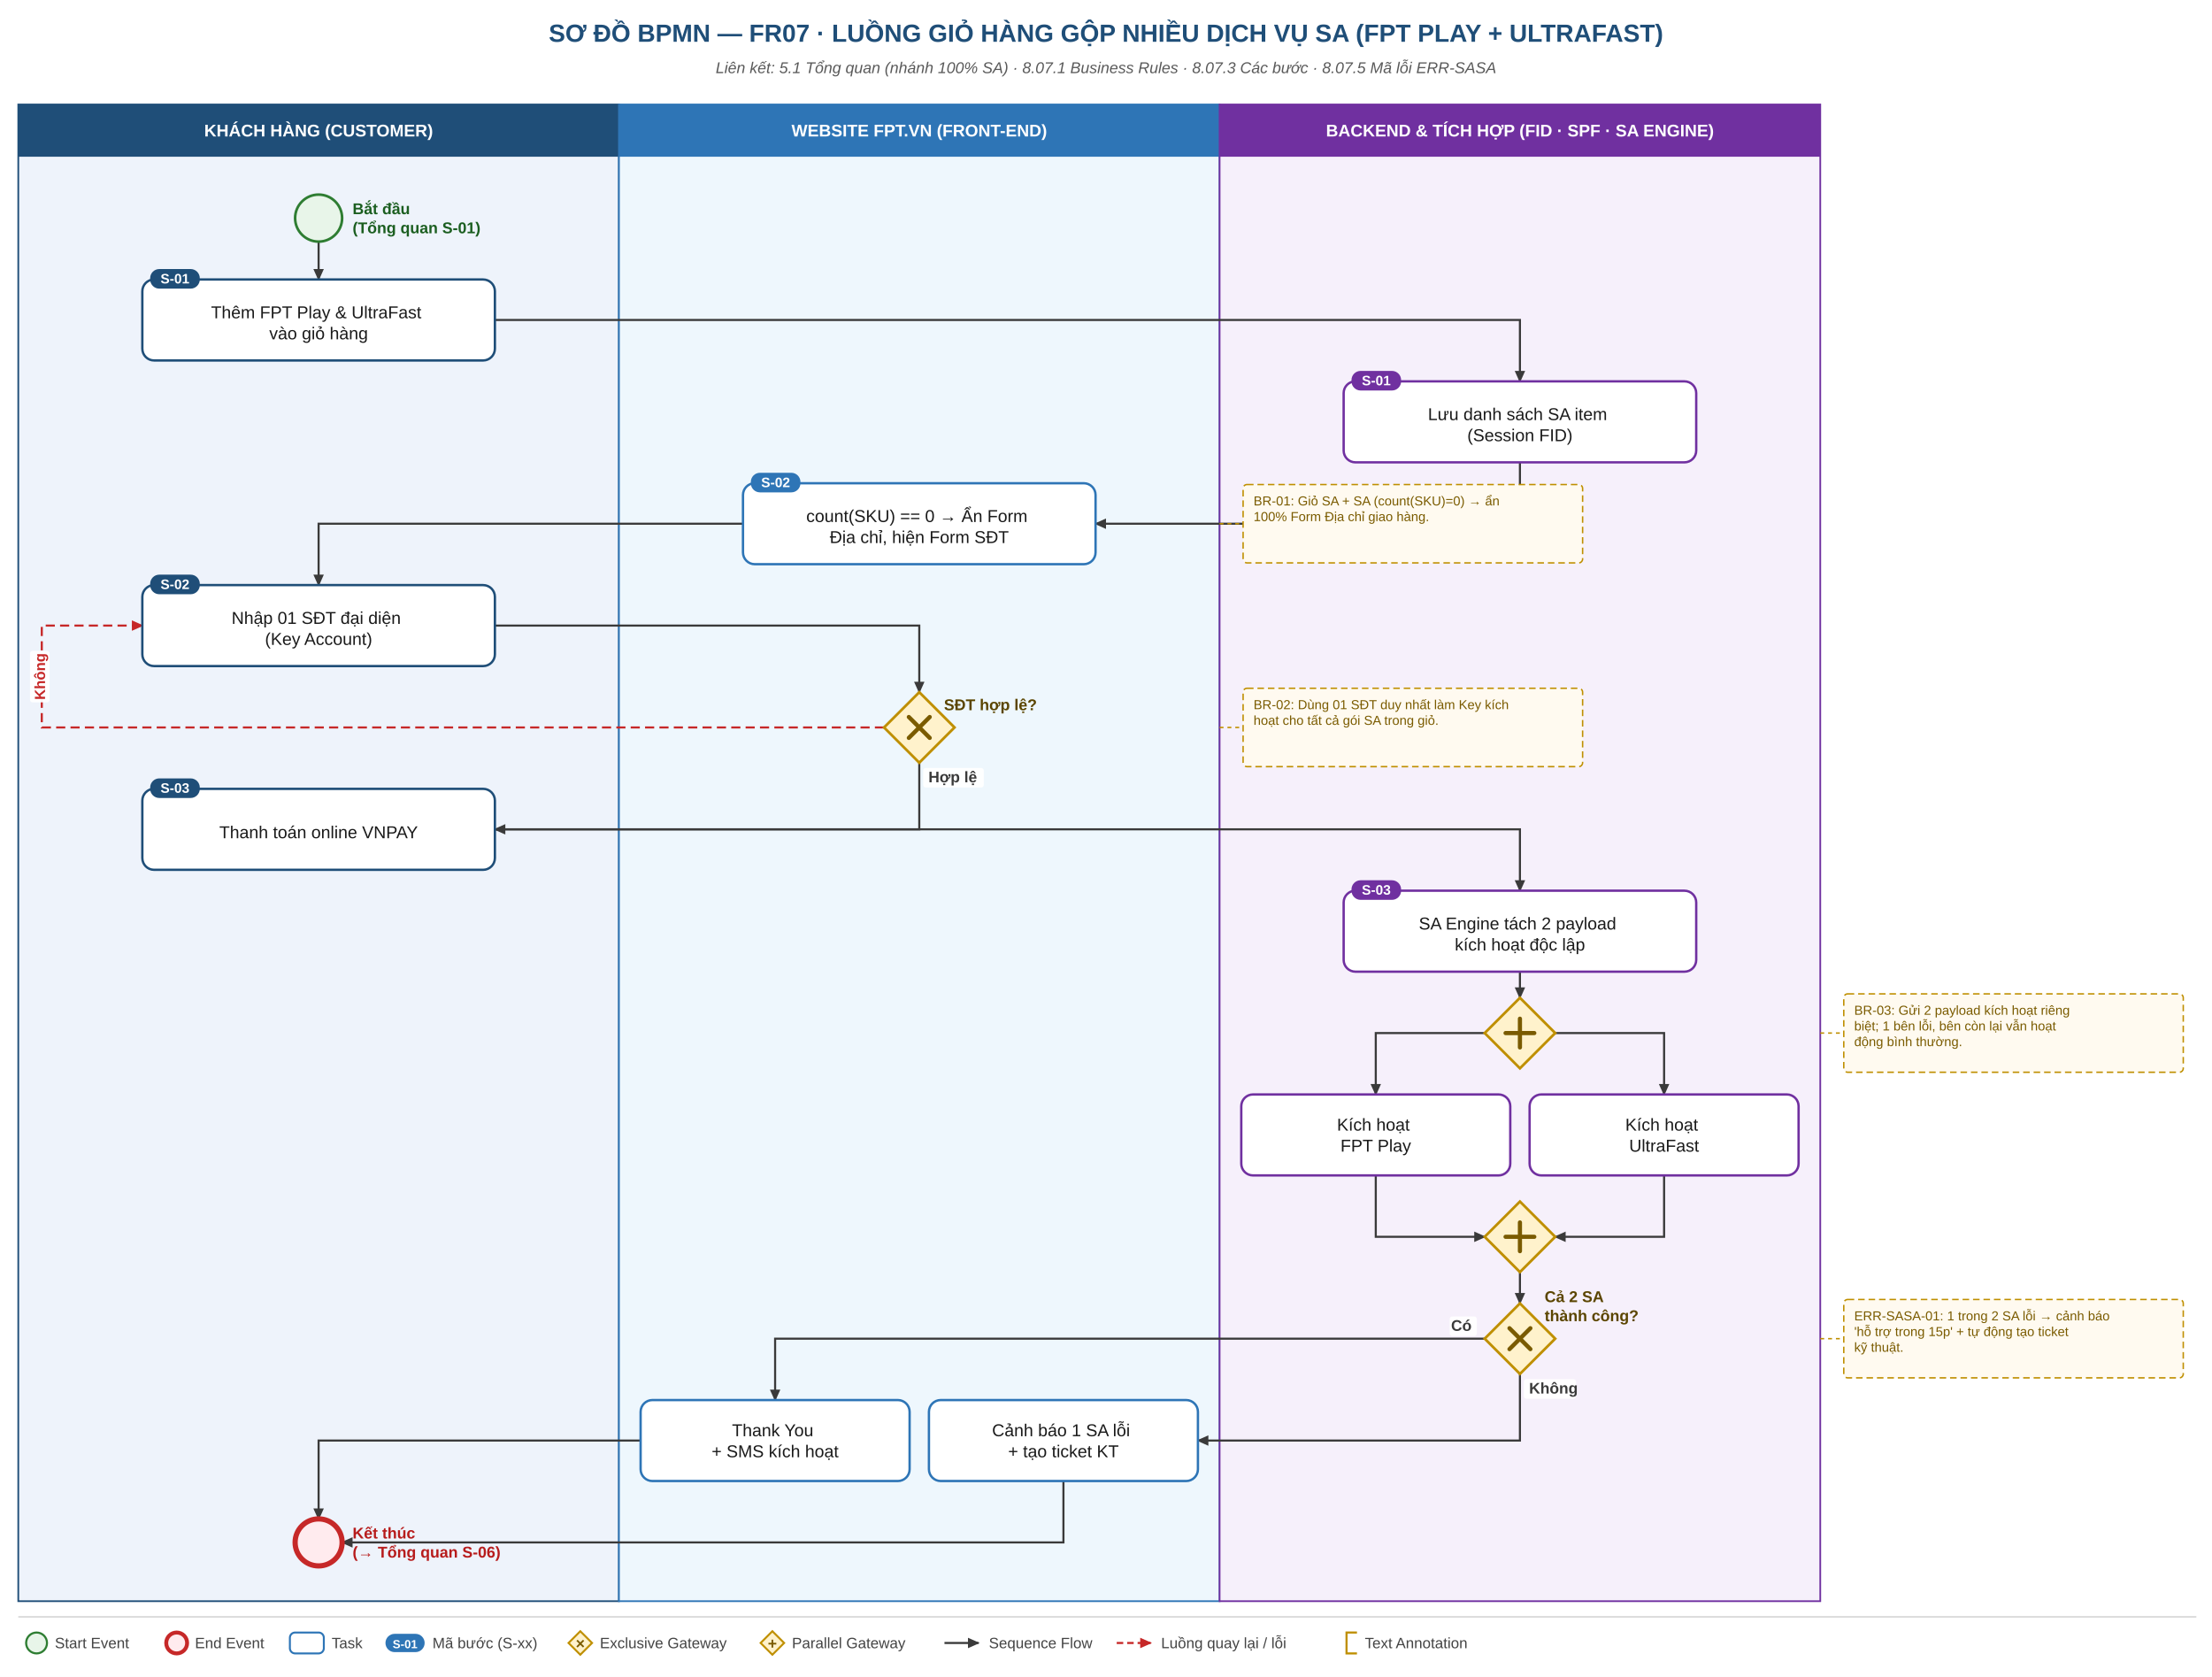
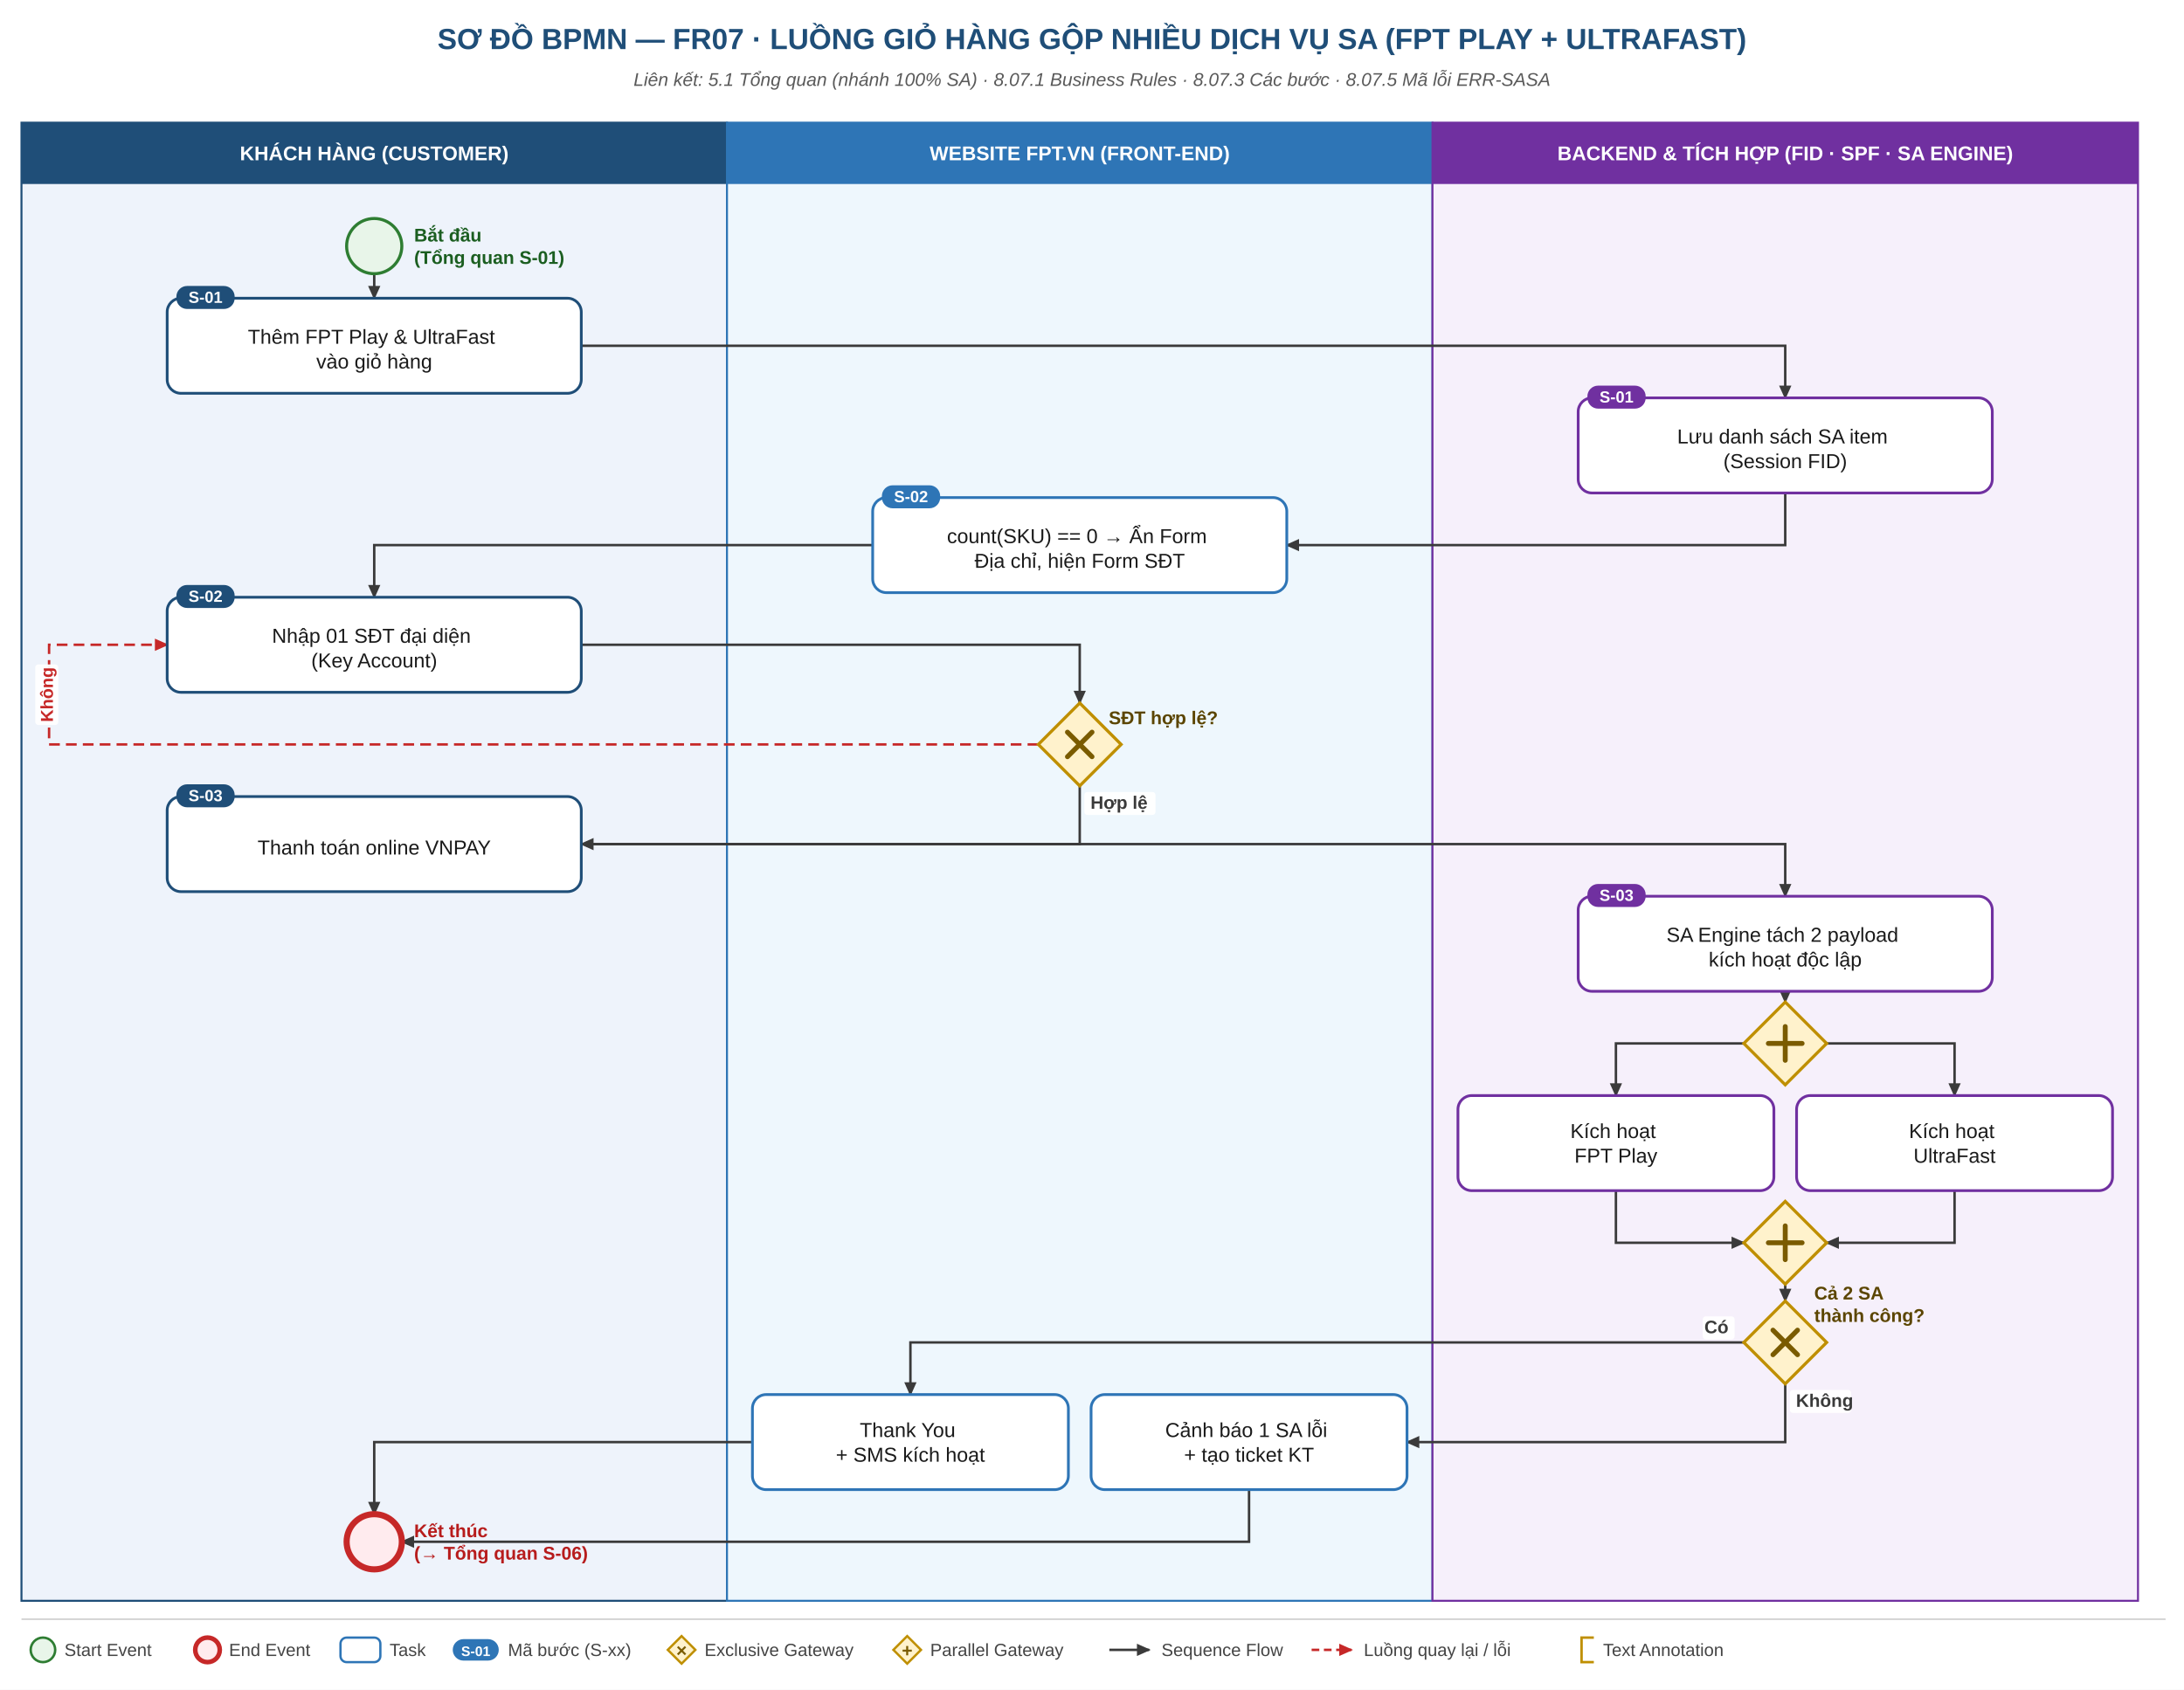
- <svg xmlns="http://www.w3.org/2000/svg" width="1694" height="1284" viewBox="0 0 1694 1284" font-family="Arial, Helvetica, sans-serif">
-   <rect width="1694" height="1284" fill="#ffffff" />
+ <svg xmlns="http://www.w3.org/2000/svg" width="1424" height="1102" viewBox="0 0 1424 1102" font-family="Arial, Helvetica, sans-serif">
+   <rect width="1424" height="1102" fill="#ffffff" />
  <defs>
    <marker id="a" markerWidth="10" markerHeight="10" refX="8" refY="4" orient="auto" markerUnits="userSpaceOnUse">
      <path d="M0,0 L9,4 L0,8 Z" fill="#3a3a3a" />
    </marker>
    <marker id="ar" markerWidth="10" markerHeight="10" refX="8" refY="4" orient="auto" markerUnits="userSpaceOnUse">
      <path d="M0,0 L9,4 L0,8 Z" fill="#c62828" />
    </marker>
  </defs>
-   <text x="847.0" y="32" font-size="19" font-weight="bold" fill="#1f4e78" text-anchor="middle">SƠ ĐỒ BPMN — FR07 · LUỒNG GIỎ HÀNG GỘP NHIỀU DỊCH VỤ SA (FPT PLAY + ULTRAFAST)</text>
-   <text x="847.0" y="56" font-size="12" fill="#595959" font-style="italic" text-anchor="middle">Liên kết: 5.1 Tổng quan (nhánh 100% SA) · 8.07.1 Business Rules · 8.07.3 Các bước · 8.07.5 Mã lỗi ERR-SASA</text>
-   <rect x="14" y="80" width="460" height="1146" fill="#eef3fb" stroke="#1f4e78" stroke-width="1.3" />
+   <text x="712.0" y="32" font-size="19" font-weight="bold" fill="#1f4e78" text-anchor="middle">SƠ ĐỒ BPMN — FR07 · LUỒNG GIỎ HÀNG GỘP NHIỀU DỊCH VỤ SA (FPT PLAY + ULTRAFAST)</text>
+   <text x="712.0" y="56" font-size="12" fill="#595959" font-style="italic" text-anchor="middle">Liên kết: 5.1 Tổng quan (nhánh 100% SA) · 8.07.1 Business Rules · 8.07.3 Các bước · 8.07.5 Mã lỗi ERR-SASA</text>
+   <rect x="14" y="80" width="460" height="964" fill="#eef3fb" stroke="#1f4e78" stroke-width="1.3" />
  <rect x="14" y="80" width="460" height="40" fill="#1f4e78" />
  <text x="244.0" y="104.5" font-size="13" font-weight="bold" fill="#fff" text-anchor="middle">KHÁCH HÀNG (CUSTOMER)</text>
-   <rect x="474" y="80" width="460" height="1146" fill="#eef7fd" stroke="#2e75b6" stroke-width="1.3" />
+   <rect x="474" y="80" width="460" height="964" fill="#eef7fd" stroke="#2e75b6" stroke-width="1.3" />
  <rect x="474" y="80" width="460" height="40" fill="#2e75b6" />
  <text x="704.0" y="104.5" font-size="13" font-weight="bold" fill="#fff" text-anchor="middle">WEBSITE FPT.VN (FRONT-END)</text>
-   <rect x="934" y="80" width="460" height="1146" fill="#f6f0fb" stroke="#7030a0" stroke-width="1.3" />
+   <rect x="934" y="80" width="460" height="964" fill="#f6f0fb" stroke="#7030a0" stroke-width="1.3" />
  <rect x="934" y="80" width="460" height="40" fill="#7030a0" />
  <text x="1164.0" y="104.5" font-size="13" font-weight="bold" fill="#fff" text-anchor="middle">BACKEND &amp; TÍCH HỢP (FID · SPF · SA ENGINE)</text>
-   <path d="M244.0,185.0 L244.0,214.0" fill="none" stroke="#3a3a3a" stroke-width="1.6" marker-end="url(#a)" />
-   <path d="M379.0,245.0 L1164.0,245.0 L1164.0,292.0" fill="none" stroke="#3a3a3a" stroke-width="1.6" marker-end="url(#a)" />
-   <path d="M1164.0,354.0 L1164.0,401.0 L839.0,401.0" fill="none" stroke="#3a3a3a" stroke-width="1.6" marker-end="url(#a)" />
-   <path d="M569.0,401.0 L244.0,401.0 L244.0,448.0" fill="none" stroke="#3a3a3a" stroke-width="1.6" marker-end="url(#a)" />
-   <path d="M379.0,479.0 L704.0,479.0 L704.0,530.0" fill="none" stroke="#3a3a3a" stroke-width="1.6" marker-end="url(#a)" />
-   <path d="M704.0,584.0 L704.0,635.0 L379.0,635.0" fill="none" stroke="#3a3a3a" stroke-width="1.6" marker-end="url(#a)" />
-   <path d="M677.0,557.0 L32.0,557.0 L32.0,479.0 L109.0,479.0" fill="none" stroke="#c62828" stroke-width="1.6" stroke-dasharray="7,4" marker-end="url(#ar)" />
-   <path d="M379.0,635.0 L1164.0,635.0 L1164.0,682.0" fill="none" stroke="#3a3a3a" stroke-width="1.6" marker-end="url(#a)" />
-   <path d="M1164.0,744.0 L1164.0,764.0" fill="none" stroke="#3a3a3a" stroke-width="1.6" marker-end="url(#a)" />
-   <path d="M1137.0,791.0 L1053.6,791.0 L1053.6,838.0" fill="none" stroke="#3a3a3a" stroke-width="1.6" marker-end="url(#a)" />
-   <path d="M1191.0,791.0 L1274.4,791.0 L1274.4,838.0" fill="none" stroke="#3a3a3a" stroke-width="1.6" marker-end="url(#a)" />
-   <path d="M1053.6,900.0 L1053.6,947.0 L1137.0,947.0" fill="none" stroke="#3a3a3a" stroke-width="1.6" marker-end="url(#a)" />
-   <path d="M1274.4,900.0 L1274.4,947.0 L1191.0,947.0" fill="none" stroke="#3a3a3a" stroke-width="1.6" marker-end="url(#a)" />
-   <path d="M1164.0,974.0 L1164.0,998.0" fill="none" stroke="#3a3a3a" stroke-width="1.6" marker-end="url(#a)" />
-   <path d="M1137.0,1025.0 L593.6,1025.0 L593.6,1072.0" fill="none" stroke="#3a3a3a" stroke-width="1.6" marker-end="url(#a)" />
-   <path d="M1164.0,1052.0 L1164.0,1103.0 L917.4,1103.0" fill="none" stroke="#3a3a3a" stroke-width="1.6" marker-end="url(#a)" />
-   <path d="M490.6,1103.0 L244.0,1103.0 L244.0,1163.0" fill="none" stroke="#3a3a3a" stroke-width="1.6" marker-end="url(#a)" />
-   <path d="M814.4,1134.0 L814.4,1181.0 L262.0,1181.0" fill="none" stroke="#3a3a3a" stroke-width="1.6" marker-end="url(#a)" />
-   <path d="M934,401.0 L952,401.0" stroke="#bf8f00" stroke-width="1.1" stroke-dasharray="3,3" />
-   <rect x="952" y="371.0" width="260" height="60" fill="#fffaf0" stroke="#bf8f00" stroke-width="1.1" stroke-dasharray="5,3" rx="3" />
-   <text x="960" y="387.0" font-size="10" fill="#7a5b00">BR-01: Giỏ SA + SA (count(SKU)=0) → ẩn</text>
-   <text x="960" y="399.0" font-size="10" fill="#7a5b00">100% Form Địa chỉ giao hàng.</text>
-   <path d="M934,557.0 L952,557.0" stroke="#bf8f00" stroke-width="1.1" stroke-dasharray="3,3" />
-   <rect x="952" y="527.0" width="260" height="60" fill="#fffaf0" stroke="#bf8f00" stroke-width="1.1" stroke-dasharray="5,3" rx="3" />
-   <text x="960" y="543.0" font-size="10" fill="#7a5b00">BR-02: Dùng 01 SĐT duy nhất làm Key kích</text>
-   <text x="960" y="555.0" font-size="10" fill="#7a5b00">hoạt cho tất cả gói SA trong giỏ.</text>
-   <path d="M1394,791.0 L1412,791.0" stroke="#bf8f00" stroke-width="1.1" stroke-dasharray="3,3" />
-   <rect x="1412" y="761.0" width="260" height="60" fill="#fffaf0" stroke="#bf8f00" stroke-width="1.1" stroke-dasharray="5,3" rx="3" />
-   <text x="1420" y="777.0" font-size="10" fill="#7a5b00">BR-03: Gửi 2 payload kích hoạt riêng</text>
-   <text x="1420" y="789.0" font-size="10" fill="#7a5b00">biệt; 1 bên lỗi, bên còn lại vẫn hoạt</text>
-   <text x="1420" y="801.0" font-size="10" fill="#7a5b00">động bình thường.</text>
-   <path d="M1394,1025.0 L1412,1025.0" stroke="#bf8f00" stroke-width="1.1" stroke-dasharray="3,3" />
-   <rect x="1412" y="995.0" width="260" height="60" fill="#fffaf0" stroke="#bf8f00" stroke-width="1.1" stroke-dasharray="5,3" rx="3" />
-   <text x="1420" y="1011.0" font-size="10" fill="#7a5b00">ERR-SASA-01: 1 trong 2 SA lỗi → cảnh báo</text>
-   <text x="1420" y="1023.0" font-size="10" fill="#7a5b00">'hỗ trợ trong 15p' + tự động tạo ticket</text>
-   <text x="1420" y="1035.0" font-size="10" fill="#7a5b00">kỹ thuật.</text>
-   <circle cx="244.0" cy="167.0" r="18" fill="#e8f5e9" stroke="#2e7d32" stroke-width="2" />
-   <text x="270.0" y="164.0" font-size="12" fill="#1b5e20" font-weight="bold" text-anchor="start">
+   <path d="M244.0,178.5 L244.0,194.5" fill="none" stroke="#3a3a3a" stroke-width="1.6" marker-end="url(#a)" />
+   <path d="M379.0,225.5 L1164.0,225.5 L1164.0,259.5" fill="none" stroke="#3a3a3a" stroke-width="1.6" marker-end="url(#a)" />
+   <path d="M1164.0,321.5 L1164.0,355.5 L839.0,355.5" fill="none" stroke="#3a3a3a" stroke-width="1.6" marker-end="url(#a)" />
+   <path d="M569.0,355.5 L244.0,355.5 L244.0,389.5" fill="none" stroke="#3a3a3a" stroke-width="1.6" marker-end="url(#a)" />
+   <path d="M379.0,420.5 L704.0,420.5 L704.0,458.5" fill="none" stroke="#3a3a3a" stroke-width="1.6" marker-end="url(#a)" />
+   <path d="M704.0,512.5 L704.0,550.5 L379.0,550.5" fill="none" stroke="#3a3a3a" stroke-width="1.6" marker-end="url(#a)" />
+   <path d="M677.0,485.5 L32.0,485.5 L32.0,420.5 L109.0,420.5" fill="none" stroke="#c62828" stroke-width="1.6" stroke-dasharray="7,4" marker-end="url(#ar)" />
+   <path d="M379.0,550.5 L1164.0,550.5 L1164.0,584.5" fill="none" stroke="#3a3a3a" stroke-width="1.6" marker-end="url(#a)" />
+   <path d="M1164.0,646.5 L1164.0,653.5" fill="none" stroke="#3a3a3a" stroke-width="1.6" marker-end="url(#a)" />
+   <path d="M1137.0,680.5 L1053.6,680.5 L1053.6,714.5" fill="none" stroke="#3a3a3a" stroke-width="1.6" marker-end="url(#a)" />
+   <path d="M1191.0,680.5 L1274.4,680.5 L1274.4,714.5" fill="none" stroke="#3a3a3a" stroke-width="1.6" marker-end="url(#a)" />
+   <path d="M1053.6,776.5 L1053.6,810.5 L1137.0,810.5" fill="none" stroke="#3a3a3a" stroke-width="1.6" marker-end="url(#a)" />
+   <path d="M1274.4,776.5 L1274.4,810.5 L1191.0,810.5" fill="none" stroke="#3a3a3a" stroke-width="1.6" marker-end="url(#a)" />
+   <path d="M1164.0,837.5 L1164.0,848.5" fill="none" stroke="#3a3a3a" stroke-width="1.6" marker-end="url(#a)" />
+   <path d="M1137.0,875.5 L593.6,875.5 L593.6,909.5" fill="none" stroke="#3a3a3a" stroke-width="1.6" marker-end="url(#a)" />
+   <path d="M1164.0,902.5 L1164.0,940.5 L917.4,940.5" fill="none" stroke="#3a3a3a" stroke-width="1.6" marker-end="url(#a)" />
+   <path d="M490.6,940.5 L244.0,940.5 L244.0,987.5" fill="none" stroke="#3a3a3a" stroke-width="1.6" marker-end="url(#a)" />
+   <path d="M814.4,971.5 L814.4,1005.5 L262.0,1005.5" fill="none" stroke="#3a3a3a" stroke-width="1.6" marker-end="url(#a)" />
+   <circle cx="244.0" cy="160.5" r="18" fill="#e8f5e9" stroke="#2e7d32" stroke-width="2" />
+   <text x="270.0" y="157.5" font-size="12" fill="#1b5e20" font-weight="bold" text-anchor="start">
    <tspan x="270.0" dy="0.0">Bắt đầu</tspan>
    <tspan x="270.0" dy="14.6">(Tổng quan S-01)</tspan>
  </text>
-   <rect x="109.0" y="214.0" width="270" height="62" rx="9" fill="#ffffff" stroke="#1f4e78" stroke-width="1.8" />
-   <text x="244.0" y="243.7" font-size="13.2" fill="#1a1a1a" font-weight="normal" text-anchor="middle">
+   <rect x="109.0" y="194.5" width="270" height="62" rx="9" fill="#ffffff" stroke="#1f4e78" stroke-width="1.8" />
+   <text x="244.0" y="224.2" font-size="13.2" fill="#1a1a1a" font-weight="normal" text-anchor="middle">
    <tspan x="244.0" dy="0.0">Thêm FPT Play &amp; UltraFast</tspan>
    <tspan x="244.0" dy="16.1">vào giỏ hàng</tspan>
  </text>
-   <rect x="115.0" y="206.0" width="38" height="15" rx="7" fill="#1f4e78" />
-   <text x="134.0" y="217.0" font-size="10.5" font-weight="bold" fill="#fff" text-anchor="middle">S-01</text>
-   <rect x="1029.0" y="292.0" width="270" height="62" rx="9" fill="#ffffff" stroke="#7030a0" stroke-width="1.8" />
-   <text x="1164.0" y="321.7" font-size="13.2" fill="#1a1a1a" font-weight="normal" text-anchor="middle">
+   <rect x="115.0" y="186.5" width="38" height="15" rx="7" fill="#1f4e78" />
+   <text x="134.0" y="197.5" font-size="10.5" font-weight="bold" fill="#fff" text-anchor="middle">S-01</text>
+   <rect x="1029.0" y="259.5" width="270" height="62" rx="9" fill="#ffffff" stroke="#7030a0" stroke-width="1.8" />
+   <text x="1164.0" y="289.2" font-size="13.2" fill="#1a1a1a" font-weight="normal" text-anchor="middle">
    <tspan x="1164.0" dy="0.0">Lưu danh sách SA item</tspan>
    <tspan x="1164.0" dy="16.1">(Session FID)</tspan>
  </text>
-   <rect x="1035.0" y="284.0" width="38" height="15" rx="7" fill="#7030a0" />
-   <text x="1054.0" y="295.0" font-size="10.5" font-weight="bold" fill="#fff" text-anchor="middle">S-01</text>
-   <rect x="569.0" y="370.0" width="270" height="62" rx="9" fill="#ffffff" stroke="#2e75b6" stroke-width="1.8" />
-   <text x="704.0" y="399.7" font-size="13.2" fill="#1a1a1a" font-weight="normal" text-anchor="middle">
+   <rect x="1035.0" y="251.5" width="38" height="15" rx="7" fill="#7030a0" />
+   <text x="1054.0" y="262.5" font-size="10.5" font-weight="bold" fill="#fff" text-anchor="middle">S-01</text>
+   <rect x="569.0" y="324.5" width="270" height="62" rx="9" fill="#ffffff" stroke="#2e75b6" stroke-width="1.8" />
+   <text x="704.0" y="354.2" font-size="13.2" fill="#1a1a1a" font-weight="normal" text-anchor="middle">
    <tspan x="704.0" dy="0.0">count(SKU) == 0 → Ẩn Form</tspan>
    <tspan x="704.0" dy="16.1">Địa chỉ, hiện Form SĐT</tspan>
  </text>
-   <rect x="575.0" y="362.0" width="38" height="15" rx="7" fill="#2e75b6" />
-   <text x="594.0" y="373.0" font-size="10.5" font-weight="bold" fill="#fff" text-anchor="middle">S-02</text>
-   <rect x="109.0" y="448.0" width="270" height="62" rx="9" fill="#ffffff" stroke="#1f4e78" stroke-width="1.8" />
-   <text x="244.0" y="477.7" font-size="13.2" fill="#1a1a1a" font-weight="normal" text-anchor="middle">
+   <rect x="575.0" y="316.5" width="38" height="15" rx="7" fill="#2e75b6" />
+   <text x="594.0" y="327.5" font-size="10.5" font-weight="bold" fill="#fff" text-anchor="middle">S-02</text>
+   <rect x="109.0" y="389.5" width="270" height="62" rx="9" fill="#ffffff" stroke="#1f4e78" stroke-width="1.8" />
+   <text x="244.0" y="419.2" font-size="13.2" fill="#1a1a1a" font-weight="normal" text-anchor="middle">
    <tspan x="244.0" dy="0.0">Nhập 01 SĐT đại diện</tspan>
    <tspan x="244.0" dy="16.1">(Key Account)</tspan>
  </text>
-   <rect x="115.0" y="440.0" width="38" height="15" rx="7" fill="#1f4e78" />
-   <text x="134.0" y="451.0" font-size="10.5" font-weight="bold" fill="#fff" text-anchor="middle">S-02</text>
-   <polygon points="704.0,530.0 731.0,557.0 704.0,584.0 677.0,557.0" fill="#fff2cc" stroke="#bf8f00" stroke-width="2" />
-   <path d="M696.0,549.0 L712.0,565.0 M712.0,549.0 L696.0,565.0" stroke="#7a5b00" stroke-width="3.2" stroke-linecap="round" />
-   <text x="722.9" y="543.8" font-size="12" fill="#5b4500" font-weight="bold" text-anchor="start">
+   <rect x="115.0" y="381.5" width="38" height="15" rx="7" fill="#1f4e78" />
+   <text x="134.0" y="392.5" font-size="10.5" font-weight="bold" fill="#fff" text-anchor="middle">S-02</text>
+   <polygon points="704.0,458.5 731.0,485.5 704.0,512.5 677.0,485.5" fill="#fff2cc" stroke="#bf8f00" stroke-width="2" />
+   <path d="M696.0,477.5 L712.0,493.5 M712.0,477.5 L696.0,493.5" stroke="#7a5b00" stroke-width="3.2" stroke-linecap="round" />
+   <text x="722.9" y="472.3" font-size="12" fill="#5b4500" font-weight="bold" text-anchor="start">
    <tspan x="722.9" dy="0.0">SĐT hợp lệ?</tspan>
  </text>
-   <rect x="109.0" y="604.0" width="270" height="62" rx="9" fill="#ffffff" stroke="#1f4e78" stroke-width="1.8" />
-   <text x="244.0" y="641.8" font-size="13.2" fill="#1a1a1a" font-weight="normal" text-anchor="middle">
+   <rect x="109.0" y="519.5" width="270" height="62" rx="9" fill="#ffffff" stroke="#1f4e78" stroke-width="1.8" />
+   <text x="244.0" y="557.3" font-size="13.2" fill="#1a1a1a" font-weight="normal" text-anchor="middle">
    <tspan x="244.0" dy="0.0">Thanh toán online VNPAY</tspan>
  </text>
-   <rect x="115.0" y="596.0" width="38" height="15" rx="7" fill="#1f4e78" />
-   <text x="134.0" y="607.0" font-size="10.5" font-weight="bold" fill="#fff" text-anchor="middle">S-03</text>
-   <rect x="1029.0" y="682.0" width="270" height="62" rx="9" fill="#ffffff" stroke="#7030a0" stroke-width="1.8" />
-   <text x="1164.0" y="711.7" font-size="13.2" fill="#1a1a1a" font-weight="normal" text-anchor="middle">
+   <rect x="115.0" y="511.5" width="38" height="15" rx="7" fill="#1f4e78" />
+   <text x="134.0" y="522.5" font-size="10.5" font-weight="bold" fill="#fff" text-anchor="middle">S-03</text>
+   <rect x="1029.0" y="584.5" width="270" height="62" rx="9" fill="#ffffff" stroke="#7030a0" stroke-width="1.8" />
+   <text x="1164.0" y="614.2" font-size="13.2" fill="#1a1a1a" font-weight="normal" text-anchor="middle">
    <tspan x="1164.0" dy="0.0">SA Engine tách 2 payload</tspan>
    <tspan x="1164.0" dy="16.1">kích hoạt độc lập</tspan>
  </text>
-   <rect x="1035.0" y="674.0" width="38" height="15" rx="7" fill="#7030a0" />
-   <text x="1054.0" y="685.0" font-size="10.5" font-weight="bold" fill="#fff" text-anchor="middle">S-03</text>
-   <polygon points="1164.0,764.0 1191.0,791.0 1164.0,818.0 1137.0,791.0" fill="#fff2cc" stroke="#bf8f00" stroke-width="2" />
-   <path d="M1153.0,791.0 L1175.0,791.0 M1164.0,780.0 L1164.0,802.0" stroke="#7a5b00" stroke-width="3.2" stroke-linecap="round" />
-   <rect x="950.6" y="838.0" width="206" height="62" rx="9" fill="#ffffff" stroke="#7030a0" stroke-width="1.8" />
-   <text x="1053.6" y="865.7" font-size="13.2" fill="#1a1a1a" font-weight="normal" text-anchor="middle">
+   <rect x="1035.0" y="576.5" width="38" height="15" rx="7" fill="#7030a0" />
+   <text x="1054.0" y="587.5" font-size="10.5" font-weight="bold" fill="#fff" text-anchor="middle">S-03</text>
+   <polygon points="1164.0,653.5 1191.0,680.5 1164.0,707.5 1137.0,680.5" fill="#fff2cc" stroke="#bf8f00" stroke-width="2" />
+   <path d="M1153.0,680.5 L1175.0,680.5 M1164.0,669.5 L1164.0,691.5" stroke="#7a5b00" stroke-width="3.2" stroke-linecap="round" />
+   <rect x="950.6" y="714.5" width="206" height="62" rx="9" fill="#ffffff" stroke="#7030a0" stroke-width="1.8" />
+   <text x="1053.6" y="742.2" font-size="13.2" fill="#1a1a1a" font-weight="normal" text-anchor="middle">
    <tspan x="1053.6" dy="0.0">Kích hoạt</tspan>
    <tspan x="1053.6" dy="16.1">FPT Play</tspan>
  </text>
-   <rect x="1171.4" y="838.0" width="206" height="62" rx="9" fill="#ffffff" stroke="#7030a0" stroke-width="1.8" />
-   <text x="1274.4" y="865.7" font-size="13.2" fill="#1a1a1a" font-weight="normal" text-anchor="middle">
+   <rect x="1171.4" y="714.5" width="206" height="62" rx="9" fill="#ffffff" stroke="#7030a0" stroke-width="1.8" />
+   <text x="1274.4" y="742.2" font-size="13.2" fill="#1a1a1a" font-weight="normal" text-anchor="middle">
    <tspan x="1274.4" dy="0.0">Kích hoạt</tspan>
    <tspan x="1274.4" dy="16.1">UltraFast</tspan>
  </text>
-   <polygon points="1164.0,920.0 1191.0,947.0 1164.0,974.0 1137.0,947.0" fill="#fff2cc" stroke="#bf8f00" stroke-width="2" />
-   <path d="M1153.0,947.0 L1175.0,947.0 M1164.0,936.0 L1164.0,958.0" stroke="#7a5b00" stroke-width="3.2" stroke-linecap="round" />
-   <polygon points="1164.0,998.0 1191.0,1025.0 1164.0,1052.0 1137.0,1025.0" fill="#fff2cc" stroke="#bf8f00" stroke-width="2" />
-   <path d="M1156.0,1017.0 L1172.0,1033.0 M1172.0,1017.0 L1156.0,1033.0" stroke="#7a5b00" stroke-width="3.2" stroke-linecap="round" />
-   <text x="1182.9" y="997.0" font-size="12" fill="#5b4500" font-weight="bold" text-anchor="start">
+   <polygon points="1164.0,783.5 1191.0,810.5 1164.0,837.5 1137.0,810.5" fill="#fff2cc" stroke="#bf8f00" stroke-width="2" />
+   <path d="M1153.0,810.5 L1175.0,810.5 M1164.0,799.5 L1164.0,821.5" stroke="#7a5b00" stroke-width="3.2" stroke-linecap="round" />
+   <polygon points="1164.0,848.5 1191.0,875.5 1164.0,902.5 1137.0,875.5" fill="#fff2cc" stroke="#bf8f00" stroke-width="2" />
+   <path d="M1156.0,867.5 L1172.0,883.5 M1172.0,867.5 L1156.0,883.5" stroke="#7a5b00" stroke-width="3.2" stroke-linecap="round" />
+   <text x="1182.9" y="847.5" font-size="12" fill="#5b4500" font-weight="bold" text-anchor="start">
    <tspan x="1182.9" dy="0.0">Cả 2 SA</tspan>
    <tspan x="1182.9" dy="14.6">thành công?</tspan>
  </text>
-   <rect x="490.6" y="1072.0" width="206" height="62" rx="9" fill="#ffffff" stroke="#2e75b6" stroke-width="1.8" />
-   <text x="593.6" y="1099.7" font-size="13.2" fill="#1a1a1a" font-weight="normal" text-anchor="middle">
+   <rect x="490.6" y="909.5" width="206" height="62" rx="9" fill="#ffffff" stroke="#2e75b6" stroke-width="1.8" />
+   <text x="593.6" y="937.2" font-size="13.2" fill="#1a1a1a" font-weight="normal" text-anchor="middle">
    <tspan x="593.6" dy="0.0">Thank You</tspan>
    <tspan x="593.6" dy="16.1">+ SMS kích hoạt</tspan>
  </text>
-   <rect x="711.4" y="1072.0" width="206" height="62" rx="9" fill="#ffffff" stroke="#2e75b6" stroke-width="1.8" />
-   <text x="814.4" y="1099.7" font-size="13.2" fill="#1a1a1a" font-weight="normal" text-anchor="middle">
+   <rect x="711.4" y="909.5" width="206" height="62" rx="9" fill="#ffffff" stroke="#2e75b6" stroke-width="1.8" />
+   <text x="814.4" y="937.2" font-size="13.2" fill="#1a1a1a" font-weight="normal" text-anchor="middle">
    <tspan x="814.4" dy="0.0">Cảnh báo 1 SA lỗi</tspan>
    <tspan x="814.4" dy="16.1">+ tạo ticket KT</tspan>
  </text>
-   <circle cx="244.0" cy="1181.0" r="18" fill="#ffebee" stroke="#c62828" stroke-width="4" />
-   <text x="270.0" y="1178.0" font-size="12" fill="#b71c1c" font-weight="bold" text-anchor="start">
+   <circle cx="244.0" cy="1005.5" r="18" fill="#ffebee" stroke="#c62828" stroke-width="4" />
+   <text x="270.0" y="1002.5" font-size="12" fill="#b71c1c" font-weight="bold" text-anchor="start">
    <tspan x="270.0" dy="0.0">Kết thúc</tspan>
    <tspan x="270.0" dy="14.6">(→ Tổng quan S-06)</tspan>
  </text>
-   <rect x="707.0" y="588.0" width="46.4" height="15" fill="#ffffff" opacity="0.95" rx="2" />
-   <text x="711.0" y="599.0" font-size="11.8" font-weight="bold" fill="#3a3a3a" text-anchor="start">Hợp lệ</text>
-   <g transform="rotate(-90 32.0 518.0)">
-     <rect x="12.2" y="509.0" width="39.5" height="15" fill="#fff" opacity="0.95" rx="2" />
-     <text x="32.0" y="520.5" font-size="11.3" font-weight="bold" fill="#c62828" text-anchor="middle">Không</text>
+   <rect x="707.0" y="516.5" width="46.4" height="15" fill="#ffffff" opacity="0.95" rx="2" />
+   <text x="711.0" y="527.5" font-size="11.8" font-weight="bold" fill="#3a3a3a" text-anchor="start">Hợp lệ</text>
+   <g transform="rotate(-90 32.0 453.0)">
+     <rect x="12.2" y="444.0" width="39.5" height="15" fill="#fff" opacity="0.95" rx="2" />
+     <text x="32.0" y="455.5" font-size="11.3" font-weight="bold" fill="#c62828" text-anchor="middle">Không</text>
  </g>
-   <rect x="1110.2" y="1008.0" width="20.8" height="15" fill="#ffffff" opacity="0.95" rx="2" />
-   <text x="1127.0" y="1019.0" font-size="11.8" font-weight="bold" fill="#3a3a3a" text-anchor="end">Có</text>
-   <rect x="1167.0" y="1056.0" width="40.0" height="15" fill="#ffffff" opacity="0.95" rx="2" />
-   <text x="1171.0" y="1067.0" font-size="11.8" font-weight="bold" fill="#3a3a3a" text-anchor="start">Không</text>
-   <line x1="14" y1="1238.0" x2="1682" y2="1238.0" stroke="#d0d0d0" />
-   <circle cx="28" cy="1258.0" r="8" fill="#e8f5e9" stroke="#2e7d32" stroke-width="1.6" />
-   <text x="42" y="1262.0" font-size="11.5" fill="#444">Start Event</text>
-   <circle cx="135.3" cy="1258.0" r="8" fill="#ffebee" stroke="#c62828" stroke-width="3" />
-   <text x="149.3" y="1262.0" font-size="11.5" fill="#444">End Event</text>
-   <rect x="222.0" y="1250.0" width="26" height="16" rx="4" fill="#fff" stroke="#2e75b6" stroke-width="1.5" />
-   <text x="254.0" y="1262.0" font-size="11.5" fill="#444">Task</text>
-   <rect x="295.2" y="1251.0" width="30" height="14" rx="7" fill="#2e75b6" />
-   <text x="310.2" y="1262.0" font-size="9" font-weight="bold" fill="#fff" text-anchor="middle">S-01</text>
-   <text x="331.2" y="1262.0" font-size="11.5" fill="#444">Mã bước (S-xx)</text>
-   <polygon points="444.4,1249.0 453.4,1258.0 444.4,1267.0 435.4,1258.0" fill="#fff2cc" stroke="#bf8f00" stroke-width="1.5" />
-   <text x="444.4" y="1262.5" font-size="12" font-weight="bold" fill="#7a5b00" text-anchor="middle">×</text>
-   <text x="459.4" y="1262.0" font-size="11.5" fill="#444">Exclusive Gateway</text>
-   <polygon points="591.5,1249.0 600.5,1258.0 591.5,1267.0 582.5,1258.0" fill="#fff2cc" stroke="#bf8f00" stroke-width="1.5" />
-   <text x="591.5" y="1262.5" font-size="12" font-weight="bold" fill="#7a5b00" text-anchor="middle">+</text>
-   <text x="606.5" y="1262.0" font-size="11.5" fill="#444">Parallel Gateway</text>
-   <path d="M723.3,1258.0 L749.3,1258.0" stroke="#3a3a3a" stroke-width="1.6" marker-end="url(#a)" />
-   <text x="757.3" y="1262.0" font-size="11.5" fill="#444">Sequence Flow</text>
-   <path d="M855.2,1258.0 L881.2,1258.0" stroke="#c62828" stroke-width="1.6" stroke-dasharray="5,3" marker-end="url(#ar)" />
-   <text x="889.2" y="1262.0" font-size="11.5" fill="#444">Luồng quay lại / lỗi</text>
-   <path d="M1039.2,1250.0 L1031.2,1250.0 L1031.2,1266.0 L1039.2,1266.0" fill="none" stroke="#bf8f00" stroke-width="1.6" />
-   <text x="1045.2" y="1262.0" font-size="11.5" fill="#444">Text Annotation</text>
+   <rect x="1110.2" y="858.5" width="20.8" height="15" fill="#ffffff" opacity="0.95" rx="2" />
+   <text x="1127.0" y="869.5" font-size="11.8" font-weight="bold" fill="#3a3a3a" text-anchor="end">Có</text>
+   <rect x="1167.0" y="906.5" width="40.0" height="15" fill="#ffffff" opacity="0.95" rx="2" />
+   <text x="1171.0" y="917.5" font-size="11.8" font-weight="bold" fill="#3a3a3a" text-anchor="start">Không</text>
+   <line x1="14" y1="1056.0" x2="1412" y2="1056.0" stroke="#d0d0d0" />
+   <circle cx="28" cy="1076.0" r="8" fill="#e8f5e9" stroke="#2e7d32" stroke-width="1.6" />
+   <text x="42" y="1080.0" font-size="11.5" fill="#444">Start Event</text>
+   <circle cx="135.3" cy="1076.0" r="8" fill="#ffebee" stroke="#c62828" stroke-width="3" />
+   <text x="149.3" y="1080.0" font-size="11.5" fill="#444">End Event</text>
+   <rect x="222.0" y="1068.0" width="26" height="16" rx="4" fill="#fff" stroke="#2e75b6" stroke-width="1.5" />
+   <text x="254.0" y="1080.0" font-size="11.5" fill="#444">Task</text>
+   <rect x="295.2" y="1069.0" width="30" height="14" rx="7" fill="#2e75b6" />
+   <text x="310.2" y="1080.0" font-size="9" font-weight="bold" fill="#fff" text-anchor="middle">S-01</text>
+   <text x="331.2" y="1080.0" font-size="11.5" fill="#444">Mã bước (S-xx)</text>
+   <polygon points="444.4,1067.0 453.4,1076.0 444.4,1085.0 435.4,1076.0" fill="#fff2cc" stroke="#bf8f00" stroke-width="1.5" />
+   <text x="444.4" y="1080.5" font-size="12" font-weight="bold" fill="#7a5b00" text-anchor="middle">×</text>
+   <text x="459.4" y="1080.0" font-size="11.5" fill="#444">Exclusive Gateway</text>
+   <polygon points="591.5,1067.0 600.5,1076.0 591.5,1085.0 582.5,1076.0" fill="#fff2cc" stroke="#bf8f00" stroke-width="1.5" />
+   <text x="591.5" y="1080.5" font-size="12" font-weight="bold" fill="#7a5b00" text-anchor="middle">+</text>
+   <text x="606.5" y="1080.0" font-size="11.5" fill="#444">Parallel Gateway</text>
+   <path d="M723.3,1076.0 L749.3,1076.0" stroke="#3a3a3a" stroke-width="1.6" marker-end="url(#a)" />
+   <text x="757.3" y="1080.0" font-size="11.5" fill="#444">Sequence Flow</text>
+   <path d="M855.2,1076.0 L881.2,1076.0" stroke="#c62828" stroke-width="1.6" stroke-dasharray="5,3" marker-end="url(#ar)" />
+   <text x="889.2" y="1080.0" font-size="11.5" fill="#444">Luồng quay lại / lỗi</text>
+   <path d="M1039.2,1068.0 L1031.2,1068.0 L1031.2,1084.0 L1039.2,1084.0" fill="none" stroke="#bf8f00" stroke-width="1.6" />
+   <text x="1045.2" y="1080.0" font-size="11.5" fill="#444">Text Annotation</text>
</svg>
